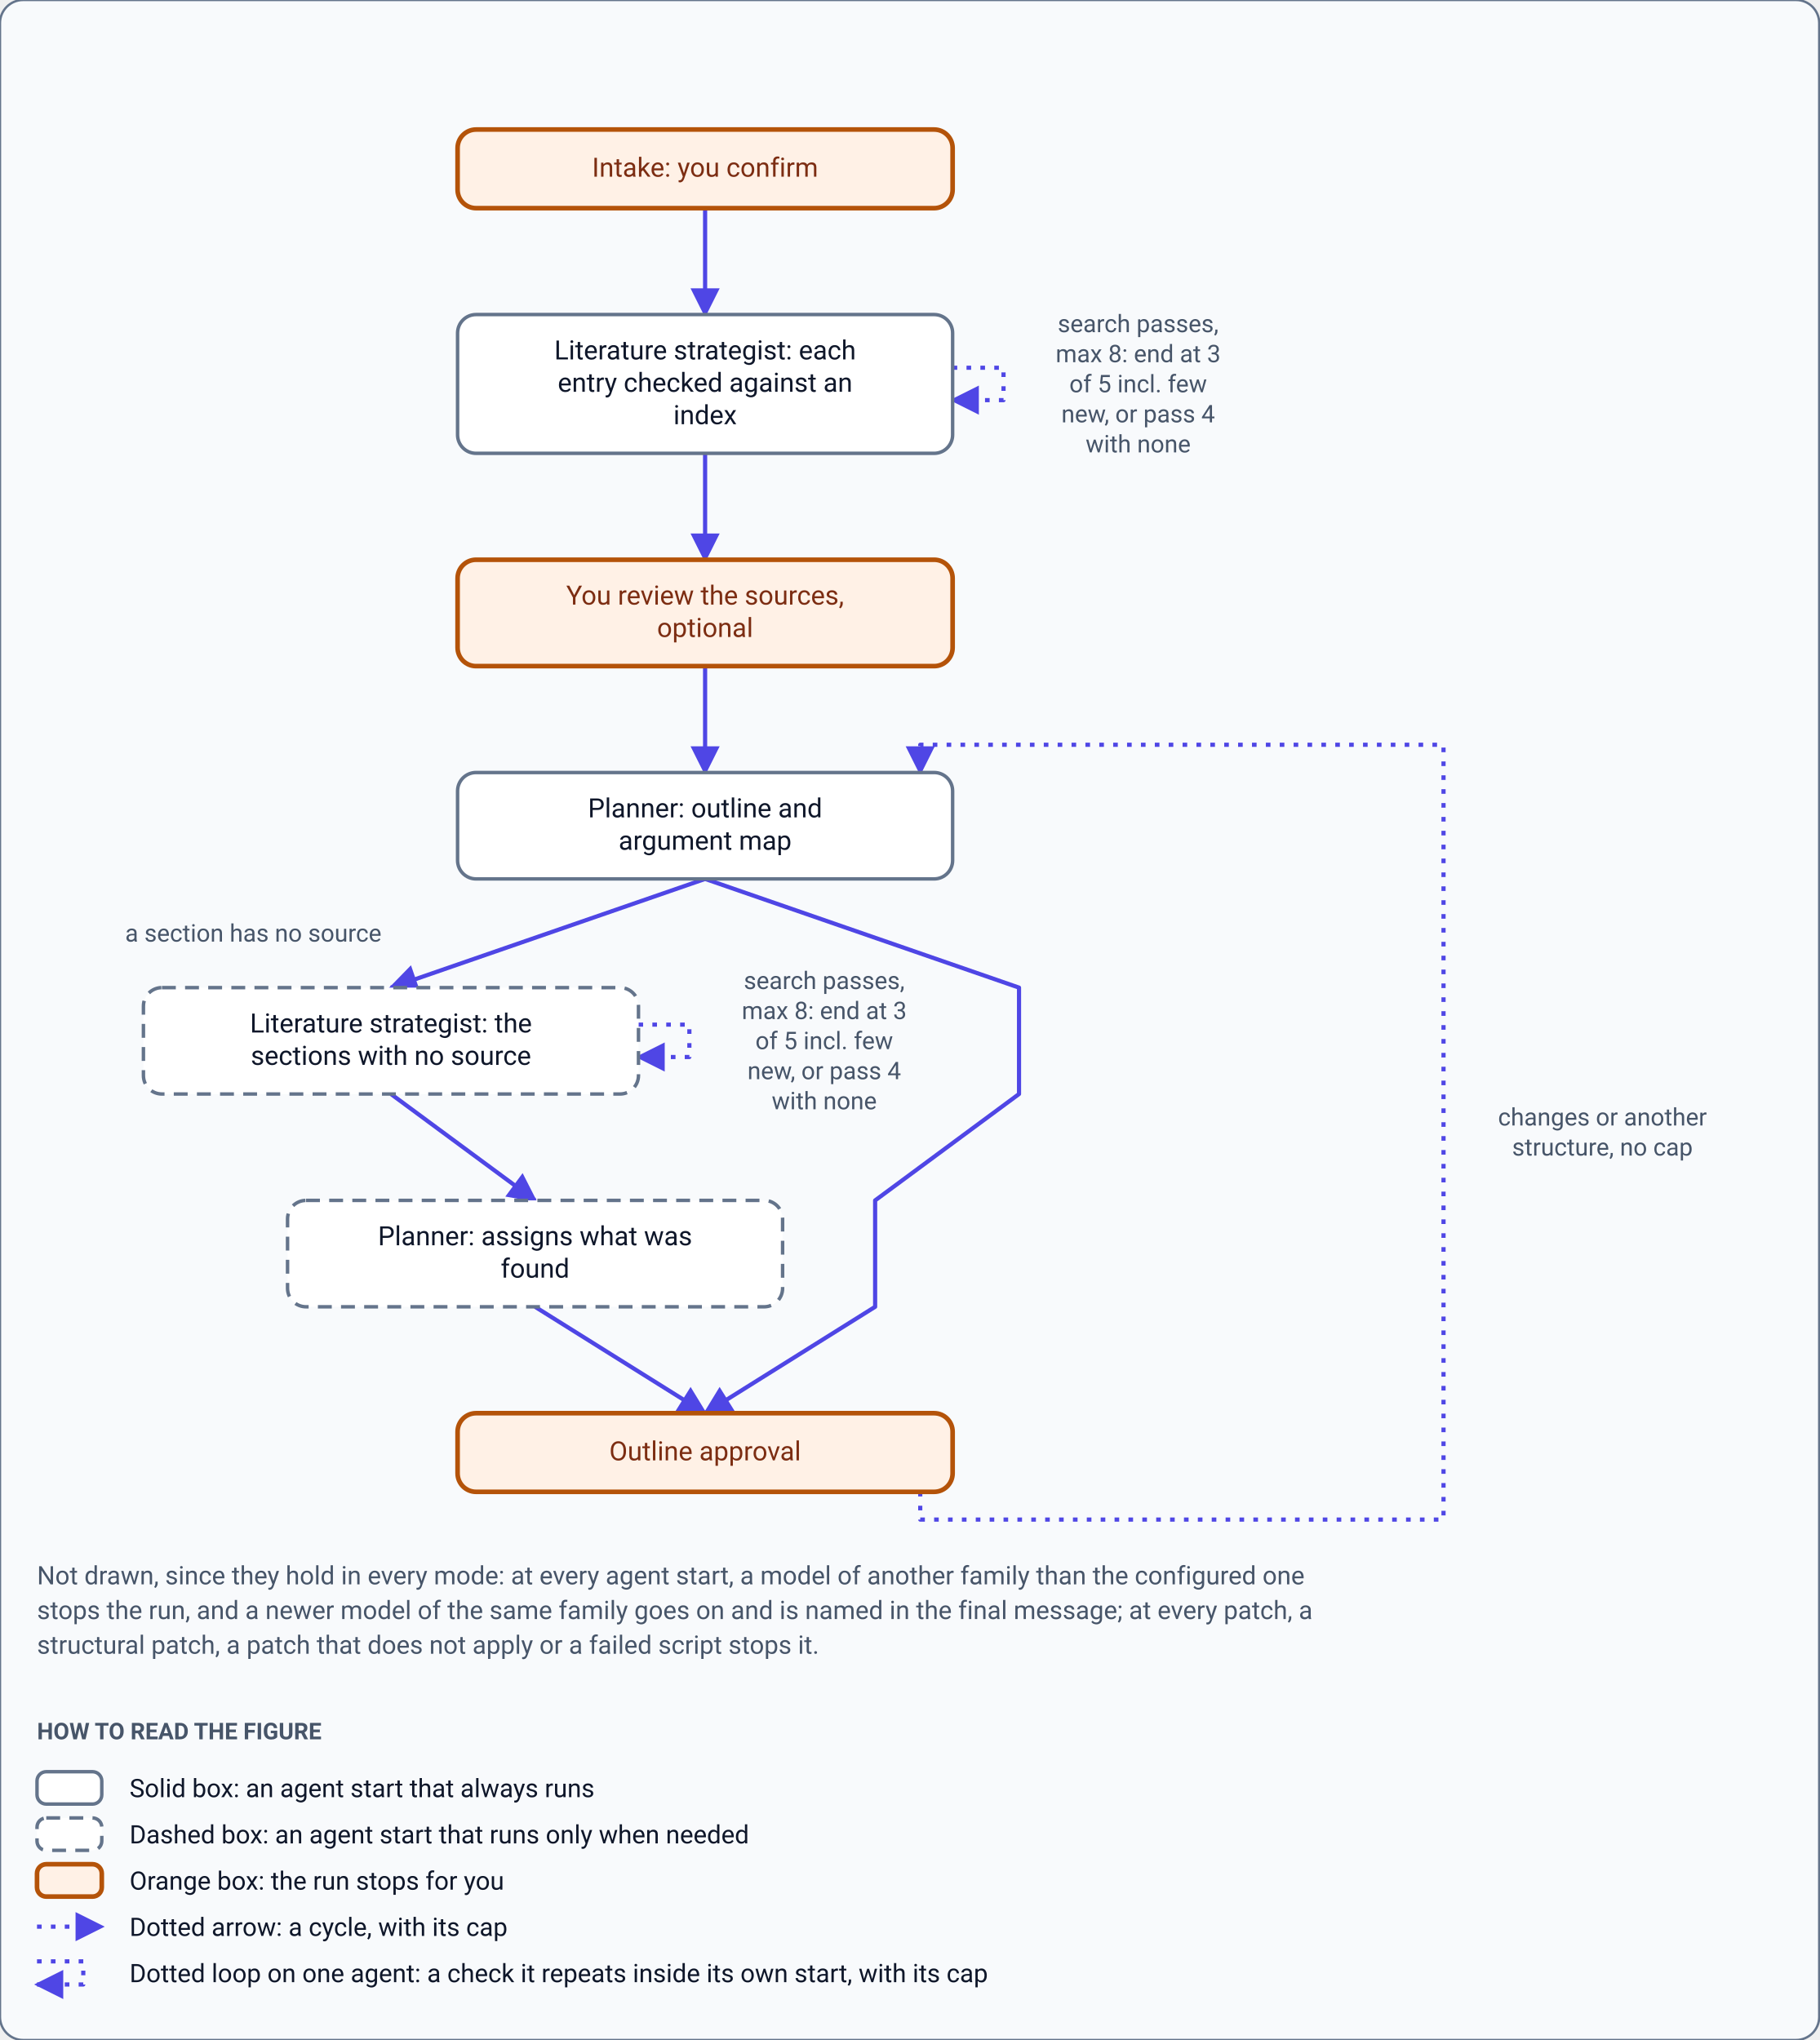
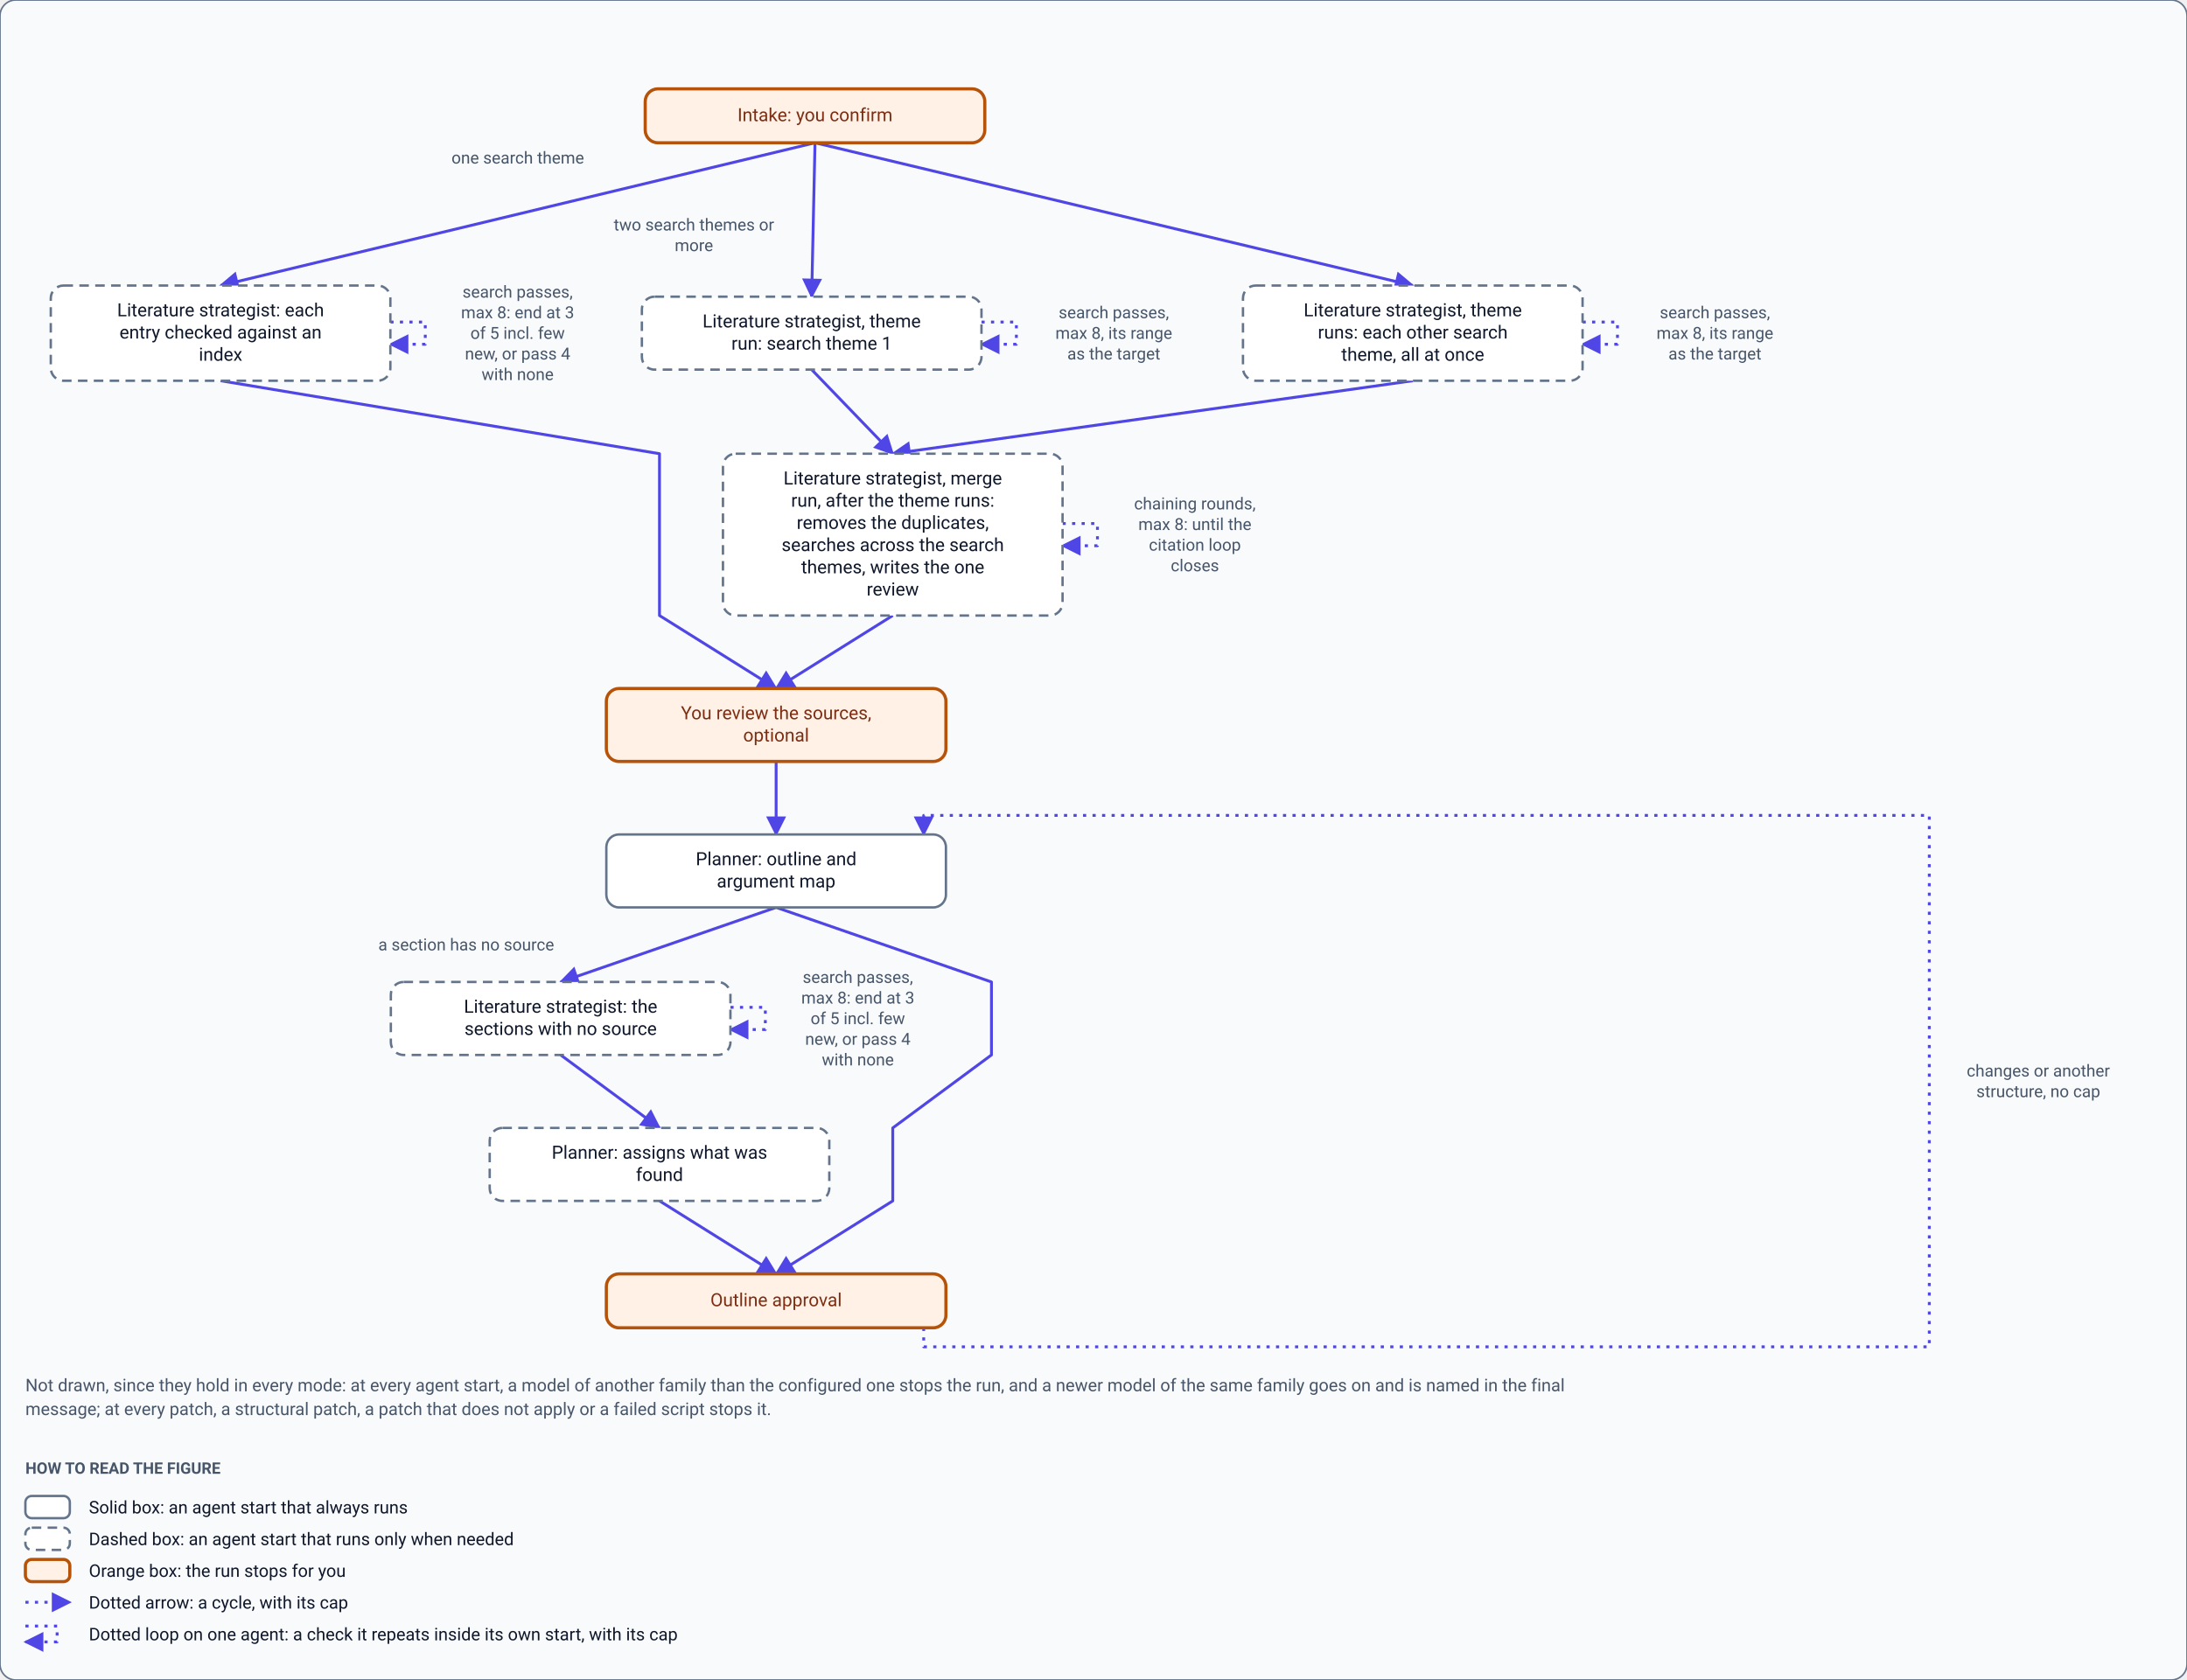
- <svg xmlns="http://www.w3.org/2000/svg" viewBox="0 0 786.4 882" width="786.4" height="882" role="img" aria-label="The outline-only mode of the paper skill. Boxes: Intake: you confirm (stop); Literature strategist: each entry checked against an index (agent); You review the sources, optional (stop); Planner: outline and argument map (agent); Literature strategist: the sections with no source (agent, only when needed); Planner: assigns what was found (agent, only when needed); Outline approval (stop).">
+ <svg xmlns="http://www.w3.org/2000/svg" viewBox="0 0 1378.2 1059" width="1378.2" height="1059" role="img" aria-label="The outline-only mode of the paper skill. Boxes: Intake: you confirm (stop); Literature strategist: each entry checked against an index (agent, only when needed); Literature strategist, theme run: search theme 1 (agent, only when needed); Literature strategist, theme runs: each other search theme, all at once (agent, only when needed); Literature strategist, merge run, after the theme runs: removes the duplicates, searches across the search themes, writes the one review (agent, only when needed); You review the sources, optional (stop); Planner: outline and argument map (agent); Literature strategist: the sections with no source (agent, only when needed); Planner: assigns what was found (agent, only when needed); Outline approval (stop).">
  <defs>
    <marker id="arrow" viewBox="0 0 10 10" refX="9" refY="5" markerWidth="7" markerHeight="7" orient="auto">
      <path d="M0,0 L10,5 L0,10 z" fill="#4f46e5" />
    </marker>
  </defs>
-   <rect x="0" y="0" width="786.4" height="882" rx="10" fill="#f8fafc" stroke="#64748b" />
-   <path d="M304.8,90 L304.8,136" fill="none" stroke="#4f46e5" stroke-width="1.8" marker-end="url(#arrow)" stroke-linejoin="round" />
-   <path d="M304.8,196 L304.8,242" fill="none" stroke="#4f46e5" stroke-width="1.8" marker-end="url(#arrow)" stroke-linejoin="round" />
-   <path d="M304.8,288 L304.8,334" fill="none" stroke="#4f46e5" stroke-width="1.8" marker-end="url(#arrow)" stroke-linejoin="round" />
-   <path d="M304.8,380 L169,427" fill="none" stroke="#4f46e5" stroke-width="1.8" marker-end="url(#arrow)" stroke-linejoin="round" />
-   <path d="M304.8,380 L440.5,427 L440.5,473 L378.3,519 L378.3,565 L304.8,611" fill="none" stroke="#4f46e5" stroke-width="1.8" marker-end="url(#arrow)" stroke-linejoin="round" />
-   <path d="M169,473 L231.3,519" fill="none" stroke="#4f46e5" stroke-width="1.8" marker-end="url(#arrow)" stroke-linejoin="round" />
-   <path d="M231.3,565 L304.8,611" fill="none" stroke="#4f46e5" stroke-width="1.8" marker-end="url(#arrow)" stroke-linejoin="round" />
-   <path d="M397.8,645 L397.8,657 L624,657 L624,322 L397.8,322 L397.8,334" fill="none" stroke="#4f46e5" stroke-width="1.8" stroke-dasharray="2 4" marker-end="url(#arrow)" stroke-linejoin="round" />
-   <path d="M411.8,159 L433.8,159 L433.8,173 L411.8,173" fill="none" stroke="#4f46e5" stroke-width="1.8" stroke-dasharray="2 4" marker-end="url(#arrow)" stroke-linejoin="round" />
-   <path d="M276,443 L298,443 L298,457 L276,457" fill="none" stroke="#4f46e5" stroke-width="1.8" stroke-dasharray="2 4" marker-end="url(#arrow)" stroke-linejoin="round" />
-   <rect x="197.8" y="56" width="214" height="34" rx="8" fill="#fff1e6" stroke="#b45309" stroke-width="2" />
-   <text x="304.8" y="76.4" font-family="ui-sans-serif, -apple-system, 'Segoe UI', Roboto, Helvetica, Arial, sans-serif" font-size="11.5" fill="#7c2d12" font-weight="400" text-anchor="middle">Intake: you confirm</text>
-   <rect x="197.8" y="136" width="214" height="60" rx="8" fill="#ffffff" stroke="#64748b" stroke-width="1.5" />
-   <text x="304.8" y="155.4" font-family="ui-sans-serif, -apple-system, 'Segoe UI', Roboto, Helvetica, Arial, sans-serif" font-size="11.5" fill="#0f172a" font-weight="400" text-anchor="middle">Literature strategist: each</text>
-   <text x="304.8" y="169.4" font-family="ui-sans-serif, -apple-system, 'Segoe UI', Roboto, Helvetica, Arial, sans-serif" font-size="11.5" fill="#0f172a" font-weight="400" text-anchor="middle">entry checked against an</text>
-   <text x="304.8" y="183.4" font-family="ui-sans-serif, -apple-system, 'Segoe UI', Roboto, Helvetica, Arial, sans-serif" font-size="11.5" fill="#0f172a" font-weight="400" text-anchor="middle">index</text>
-   <rect x="197.8" y="242" width="214" height="46" rx="8" fill="#fff1e6" stroke="#b45309" stroke-width="2" />
-   <text x="304.8" y="261.4" font-family="ui-sans-serif, -apple-system, 'Segoe UI', Roboto, Helvetica, Arial, sans-serif" font-size="11.5" fill="#7c2d12" font-weight="400" text-anchor="middle">You review the sources,</text>
-   <text x="304.8" y="275.4" font-family="ui-sans-serif, -apple-system, 'Segoe UI', Roboto, Helvetica, Arial, sans-serif" font-size="11.5" fill="#7c2d12" font-weight="400" text-anchor="middle">optional</text>
-   <rect x="197.8" y="334" width="214" height="46" rx="8" fill="#ffffff" stroke="#64748b" stroke-width="1.5" />
-   <text x="304.8" y="353.4" font-family="ui-sans-serif, -apple-system, 'Segoe UI', Roboto, Helvetica, Arial, sans-serif" font-size="11.5" fill="#0f172a" font-weight="400" text-anchor="middle">Planner: outline and</text>
-   <text x="304.8" y="367.4" font-family="ui-sans-serif, -apple-system, 'Segoe UI', Roboto, Helvetica, Arial, sans-serif" font-size="11.5" fill="#0f172a" font-weight="400" text-anchor="middle">argument map</text>
-   <rect x="62" y="427" width="214" height="46" rx="8" fill="#ffffff" stroke="#64748b" stroke-width="1.5" stroke-dasharray="6 4" />
-   <text x="169" y="446.4" font-family="ui-sans-serif, -apple-system, 'Segoe UI', Roboto, Helvetica, Arial, sans-serif" font-size="11.5" fill="#0f172a" font-weight="400" text-anchor="middle">Literature strategist: the</text>
-   <text x="169" y="460.4" font-family="ui-sans-serif, -apple-system, 'Segoe UI', Roboto, Helvetica, Arial, sans-serif" font-size="11.5" fill="#0f172a" font-weight="400" text-anchor="middle">sections with no source</text>
-   <rect x="124.3" y="519" width="214" height="46" rx="8" fill="#ffffff" stroke="#64748b" stroke-width="1.5" stroke-dasharray="6 4" />
-   <text x="231.3" y="538.4" font-family="ui-sans-serif, -apple-system, 'Segoe UI', Roboto, Helvetica, Arial, sans-serif" font-size="11.5" fill="#0f172a" font-weight="400" text-anchor="middle">Planner: assigns what was</text>
-   <text x="231.3" y="552.4" font-family="ui-sans-serif, -apple-system, 'Segoe UI', Roboto, Helvetica, Arial, sans-serif" font-size="11.5" fill="#0f172a" font-weight="400" text-anchor="middle">found</text>
-   <rect x="197.8" y="611" width="214" height="34" rx="8" fill="#fff1e6" stroke="#b45309" stroke-width="2" />
-   <text x="304.8" y="631.4" font-family="ui-sans-serif, -apple-system, 'Segoe UI', Roboto, Helvetica, Arial, sans-serif" font-size="11.5" fill="#7c2d12" font-weight="400" text-anchor="middle">Outline approval</text>
-   <text x="109.5" y="407.1" font-family="ui-sans-serif, -apple-system, 'Segoe UI', Roboto, Helvetica, Arial, sans-serif" font-size="10.5" fill="#475569" font-weight="400" text-anchor="middle" stroke="#f8fafc" stroke-width="4" stroke-linejoin="round" paint-order="stroke">a section has no source</text>
-   <text x="692.7" y="486.6" font-family="ui-sans-serif, -apple-system, 'Segoe UI', Roboto, Helvetica, Arial, sans-serif" font-size="10.5" fill="#475569" font-weight="400" text-anchor="middle" stroke="#f8fafc" stroke-width="4" stroke-linejoin="round" paint-order="stroke">changes or another</text>
-   <text x="692.7" y="499.6" font-family="ui-sans-serif, -apple-system, 'Segoe UI', Roboto, Helvetica, Arial, sans-serif" font-size="10.5" fill="#475569" font-weight="400" text-anchor="middle" stroke="#f8fafc" stroke-width="4" stroke-linejoin="round" paint-order="stroke">structure, no cap</text>
-   <text x="492" y="143.6" font-family="ui-sans-serif, -apple-system, 'Segoe UI', Roboto, Helvetica, Arial, sans-serif" font-size="10.5" fill="#475569" font-weight="400" text-anchor="middle" stroke="#f8fafc" stroke-width="4" stroke-linejoin="round" paint-order="stroke">search passes,</text>
-   <text x="492" y="156.6" font-family="ui-sans-serif, -apple-system, 'Segoe UI', Roboto, Helvetica, Arial, sans-serif" font-size="10.5" fill="#475569" font-weight="400" text-anchor="middle" stroke="#f8fafc" stroke-width="4" stroke-linejoin="round" paint-order="stroke">max 8: end at 3</text>
-   <text x="492" y="169.6" font-family="ui-sans-serif, -apple-system, 'Segoe UI', Roboto, Helvetica, Arial, sans-serif" font-size="10.5" fill="#475569" font-weight="400" text-anchor="middle" stroke="#f8fafc" stroke-width="4" stroke-linejoin="round" paint-order="stroke">of 5 incl. few</text>
-   <text x="492" y="182.6" font-family="ui-sans-serif, -apple-system, 'Segoe UI', Roboto, Helvetica, Arial, sans-serif" font-size="10.5" fill="#475569" font-weight="400" text-anchor="middle" stroke="#f8fafc" stroke-width="4" stroke-linejoin="round" paint-order="stroke">new, or pass 4</text>
-   <text x="492" y="195.6" font-family="ui-sans-serif, -apple-system, 'Segoe UI', Roboto, Helvetica, Arial, sans-serif" font-size="10.5" fill="#475569" font-weight="400" text-anchor="middle" stroke="#f8fafc" stroke-width="4" stroke-linejoin="round" paint-order="stroke">with none</text>
-   <text x="356.3" y="427.6" font-family="ui-sans-serif, -apple-system, 'Segoe UI', Roboto, Helvetica, Arial, sans-serif" font-size="10.5" fill="#475569" font-weight="400" text-anchor="middle" stroke="#f8fafc" stroke-width="4" stroke-linejoin="round" paint-order="stroke">search passes,</text>
-   <text x="356.3" y="440.6" font-family="ui-sans-serif, -apple-system, 'Segoe UI', Roboto, Helvetica, Arial, sans-serif" font-size="10.5" fill="#475569" font-weight="400" text-anchor="middle" stroke="#f8fafc" stroke-width="4" stroke-linejoin="round" paint-order="stroke">max 8: end at 3</text>
-   <text x="356.3" y="453.6" font-family="ui-sans-serif, -apple-system, 'Segoe UI', Roboto, Helvetica, Arial, sans-serif" font-size="10.5" fill="#475569" font-weight="400" text-anchor="middle" stroke="#f8fafc" stroke-width="4" stroke-linejoin="round" paint-order="stroke">of 5 incl. few</text>
-   <text x="356.3" y="466.6" font-family="ui-sans-serif, -apple-system, 'Segoe UI', Roboto, Helvetica, Arial, sans-serif" font-size="10.5" fill="#475569" font-weight="400" text-anchor="middle" stroke="#f8fafc" stroke-width="4" stroke-linejoin="round" paint-order="stroke">new, or pass 4</text>
-   <text x="356.3" y="479.6" font-family="ui-sans-serif, -apple-system, 'Segoe UI', Roboto, Helvetica, Arial, sans-serif" font-size="10.5" fill="#475569" font-weight="400" text-anchor="middle" stroke="#f8fafc" stroke-width="4" stroke-linejoin="round" paint-order="stroke">with none</text>
-   <text x="16" y="685" font-family="ui-sans-serif, -apple-system, 'Segoe UI', Roboto, Helvetica, Arial, sans-serif" font-size="11" fill="#475569" font-weight="400" text-anchor="start">Not drawn, since they hold in every mode: at every agent start, a model of another family than the configured one</text>
-   <text x="16" y="700" font-family="ui-sans-serif, -apple-system, 'Segoe UI', Roboto, Helvetica, Arial, sans-serif" font-size="11" fill="#475569" font-weight="400" text-anchor="start">stops the run, and a newer model of the same family goes on and is named in the final message; at every patch, a</text>
-   <text x="16" y="715" font-family="ui-sans-serif, -apple-system, 'Segoe UI', Roboto, Helvetica, Arial, sans-serif" font-size="11" fill="#475569" font-weight="400" text-anchor="start">structural patch, a patch that does not apply or a failed script stops it.</text>
-   <text x="16" y="752" font-family="ui-sans-serif, -apple-system, 'Segoe UI', Roboto, Helvetica, Arial, sans-serif" font-size="10" fill="#475569" font-weight="700" text-anchor="start">HOW TO READ THE FIGURE</text>
-   <rect x="16" y="766" width="28" height="14" rx="4" fill="#ffffff" stroke="#64748b" stroke-width="1.5" />
-   <text x="56" y="777" font-family="ui-sans-serif, -apple-system, 'Segoe UI', Roboto, Helvetica, Arial, sans-serif" font-size="11" fill="#0f172a" font-weight="400" text-anchor="start">Solid box: an agent start that always runs</text>
-   <rect x="16" y="786" width="28" height="14" rx="4" fill="#ffffff" stroke="#64748b" stroke-width="1.5" stroke-dasharray="6 4" />
-   <text x="56" y="797" font-family="ui-sans-serif, -apple-system, 'Segoe UI', Roboto, Helvetica, Arial, sans-serif" font-size="11" fill="#0f172a" font-weight="400" text-anchor="start">Dashed box: an agent start that runs only when needed</text>
-   <rect x="16" y="806" width="28" height="14" rx="4" fill="#fff1e6" stroke="#b45309" stroke-width="2" />
-   <text x="56" y="817" font-family="ui-sans-serif, -apple-system, 'Segoe UI', Roboto, Helvetica, Arial, sans-serif" font-size="11" fill="#0f172a" font-weight="400" text-anchor="start">Orange box: the run stops for you</text>
-   <path d="M16,833 L44,833" fill="none" stroke="#4f46e5" stroke-width="1.8" stroke-dasharray="2 4" marker-end="url(#arrow)" stroke-linejoin="round" />
-   <text x="56" y="837" font-family="ui-sans-serif, -apple-system, 'Segoe UI', Roboto, Helvetica, Arial, sans-serif" font-size="11" fill="#0f172a" font-weight="400" text-anchor="start">Dotted arrow: a cycle, with its cap</text>
-   <path d="M16,848 L36,848 L36,858 L16,858" fill="none" stroke="#4f46e5" stroke-width="1.8" stroke-dasharray="2 4" marker-end="url(#arrow)" stroke-linejoin="round" />
-   <text x="56" y="857" font-family="ui-sans-serif, -apple-system, 'Segoe UI', Roboto, Helvetica, Arial, sans-serif" font-size="11" fill="#0f172a" font-weight="400" text-anchor="start">Dotted loop on one agent: a check it repeats inside its own start, with its cap</text>
+   <rect x="0" y="0" width="1378.2" height="1059" rx="10" fill="#f8fafc" stroke="#64748b" />
+   <path d="M513.6,90 L139,180" fill="none" stroke="#4f46e5" stroke-width="1.8" marker-end="url(#arrow)" stroke-linejoin="round" />
+   <path d="M513.6,90 L511.5,187" fill="none" stroke="#4f46e5" stroke-width="1.8" marker-end="url(#arrow)" stroke-linejoin="round" />
+   <path d="M513.6,90 L890.3,180" fill="none" stroke="#4f46e5" stroke-width="1.8" marker-end="url(#arrow)" stroke-linejoin="round" />
+   <path d="M139,240 L415.6,286 L415.6,388 L489.1,434" fill="none" stroke="#4f46e5" stroke-width="1.8" marker-end="url(#arrow)" stroke-linejoin="round" />
+   <path d="M511.5,233 L562.6,286" fill="none" stroke="#4f46e5" stroke-width="1.8" marker-end="url(#arrow)" stroke-linejoin="round" />
+   <path d="M890.3,240 L562.6,286" fill="none" stroke="#4f46e5" stroke-width="1.8" marker-end="url(#arrow)" stroke-linejoin="round" />
+   <path d="M562.6,388 L489.1,434" fill="none" stroke="#4f46e5" stroke-width="1.8" marker-end="url(#arrow)" stroke-linejoin="round" />
+   <path d="M489.1,480 L489.1,526" fill="none" stroke="#4f46e5" stroke-width="1.8" marker-end="url(#arrow)" stroke-linejoin="round" />
+   <path d="M489.1,572 L353.3,619" fill="none" stroke="#4f46e5" stroke-width="1.8" marker-end="url(#arrow)" stroke-linejoin="round" />
+   <path d="M489.1,572 L624.8,619 L624.8,665 L562.6,711 L562.6,757 L489.1,803" fill="none" stroke="#4f46e5" stroke-width="1.8" marker-end="url(#arrow)" stroke-linejoin="round" />
+   <path d="M353.3,665 L415.6,711" fill="none" stroke="#4f46e5" stroke-width="1.8" marker-end="url(#arrow)" stroke-linejoin="round" />
+   <path d="M415.6,757 L489.1,803" fill="none" stroke="#4f46e5" stroke-width="1.8" marker-end="url(#arrow)" stroke-linejoin="round" />
+   <path d="M582.1,837 L582.1,849 L1215.8,849 L1215.8,514 L582.1,514 L582.1,526" fill="none" stroke="#4f46e5" stroke-width="1.8" stroke-dasharray="2 4" marker-end="url(#arrow)" stroke-linejoin="round" />
+   <path d="M246,203 L268,203 L268,217 L246,217" fill="none" stroke="#4f46e5" stroke-width="1.8" stroke-dasharray="2 4" marker-end="url(#arrow)" stroke-linejoin="round" />
+   <path d="M618.5,203 L640.5,203 L640.5,217 L618.5,217" fill="none" stroke="#4f46e5" stroke-width="1.8" stroke-dasharray="2 4" marker-end="url(#arrow)" stroke-linejoin="round" />
+   <path d="M997.3,203 L1019.3,203 L1019.3,217 L997.3,217" fill="none" stroke="#4f46e5" stroke-width="1.8" stroke-dasharray="2 4" marker-end="url(#arrow)" stroke-linejoin="round" />
+   <path d="M669.6,330 L691.6,330 L691.6,344 L669.6,344" fill="none" stroke="#4f46e5" stroke-width="1.8" stroke-dasharray="2 4" marker-end="url(#arrow)" stroke-linejoin="round" />
+   <path d="M460.3,635 L482.3,635 L482.3,649 L460.3,649" fill="none" stroke="#4f46e5" stroke-width="1.8" stroke-dasharray="2 4" marker-end="url(#arrow)" stroke-linejoin="round" />
+   <rect x="406.6" y="56" width="214" height="34" rx="8" fill="#fff1e6" stroke="#b45309" stroke-width="2" />
+   <text x="513.6" y="76.4" font-family="ui-sans-serif, -apple-system, 'Segoe UI', Roboto, Helvetica, Arial, sans-serif" font-size="11.5" fill="#7c2d12" font-weight="400" text-anchor="middle">Intake: you confirm</text>
+   <rect x="32" y="180" width="214" height="60" rx="8" fill="#ffffff" stroke="#64748b" stroke-width="1.5" stroke-dasharray="6 4" />
+   <text x="139" y="199.4" font-family="ui-sans-serif, -apple-system, 'Segoe UI', Roboto, Helvetica, Arial, sans-serif" font-size="11.5" fill="#0f172a" font-weight="400" text-anchor="middle">Literature strategist: each</text>
+   <text x="139" y="213.4" font-family="ui-sans-serif, -apple-system, 'Segoe UI', Roboto, Helvetica, Arial, sans-serif" font-size="11.5" fill="#0f172a" font-weight="400" text-anchor="middle">entry checked against an</text>
+   <text x="139" y="227.4" font-family="ui-sans-serif, -apple-system, 'Segoe UI', Roboto, Helvetica, Arial, sans-serif" font-size="11.5" fill="#0f172a" font-weight="400" text-anchor="middle">index</text>
+   <rect x="404.5" y="187" width="214" height="46" rx="8" fill="#ffffff" stroke="#64748b" stroke-width="1.5" stroke-dasharray="6 4" />
+   <text x="511.5" y="206.4" font-family="ui-sans-serif, -apple-system, 'Segoe UI', Roboto, Helvetica, Arial, sans-serif" font-size="11.5" fill="#0f172a" font-weight="400" text-anchor="middle">Literature strategist, theme</text>
+   <text x="511.5" y="220.4" font-family="ui-sans-serif, -apple-system, 'Segoe UI', Roboto, Helvetica, Arial, sans-serif" font-size="11.5" fill="#0f172a" font-weight="400" text-anchor="middle">run: search theme 1</text>
+   <rect x="783.3" y="180" width="214" height="60" rx="8" fill="#ffffff" stroke="#64748b" stroke-width="1.5" stroke-dasharray="6 4" />
+   <text x="890.3" y="199.4" font-family="ui-sans-serif, -apple-system, 'Segoe UI', Roboto, Helvetica, Arial, sans-serif" font-size="11.5" fill="#0f172a" font-weight="400" text-anchor="middle">Literature strategist, theme</text>
+   <text x="890.3" y="213.4" font-family="ui-sans-serif, -apple-system, 'Segoe UI', Roboto, Helvetica, Arial, sans-serif" font-size="11.5" fill="#0f172a" font-weight="400" text-anchor="middle">runs: each other search</text>
+   <text x="890.3" y="227.4" font-family="ui-sans-serif, -apple-system, 'Segoe UI', Roboto, Helvetica, Arial, sans-serif" font-size="11.5" fill="#0f172a" font-weight="400" text-anchor="middle">theme, all at once</text>
+   <rect x="455.6" y="286" width="214" height="102" rx="8" fill="#ffffff" stroke="#64748b" stroke-width="1.5" stroke-dasharray="6 4" />
+   <text x="562.6" y="305.4" font-family="ui-sans-serif, -apple-system, 'Segoe UI', Roboto, Helvetica, Arial, sans-serif" font-size="11.5" fill="#0f172a" font-weight="400" text-anchor="middle">Literature strategist, merge</text>
+   <text x="562.6" y="319.4" font-family="ui-sans-serif, -apple-system, 'Segoe UI', Roboto, Helvetica, Arial, sans-serif" font-size="11.5" fill="#0f172a" font-weight="400" text-anchor="middle">run, after the theme runs:</text>
+   <text x="562.6" y="333.4" font-family="ui-sans-serif, -apple-system, 'Segoe UI', Roboto, Helvetica, Arial, sans-serif" font-size="11.5" fill="#0f172a" font-weight="400" text-anchor="middle">removes the duplicates,</text>
+   <text x="562.6" y="347.4" font-family="ui-sans-serif, -apple-system, 'Segoe UI', Roboto, Helvetica, Arial, sans-serif" font-size="11.5" fill="#0f172a" font-weight="400" text-anchor="middle">searches across the search</text>
+   <text x="562.6" y="361.4" font-family="ui-sans-serif, -apple-system, 'Segoe UI', Roboto, Helvetica, Arial, sans-serif" font-size="11.5" fill="#0f172a" font-weight="400" text-anchor="middle">themes, writes the one</text>
+   <text x="562.6" y="375.4" font-family="ui-sans-serif, -apple-system, 'Segoe UI', Roboto, Helvetica, Arial, sans-serif" font-size="11.5" fill="#0f172a" font-weight="400" text-anchor="middle">review</text>
+   <rect x="382.1" y="434" width="214" height="46" rx="8" fill="#fff1e6" stroke="#b45309" stroke-width="2" />
+   <text x="489.1" y="453.4" font-family="ui-sans-serif, -apple-system, 'Segoe UI', Roboto, Helvetica, Arial, sans-serif" font-size="11.5" fill="#7c2d12" font-weight="400" text-anchor="middle">You review the sources,</text>
+   <text x="489.1" y="467.4" font-family="ui-sans-serif, -apple-system, 'Segoe UI', Roboto, Helvetica, Arial, sans-serif" font-size="11.5" fill="#7c2d12" font-weight="400" text-anchor="middle">optional</text>
+   <rect x="382.1" y="526" width="214" height="46" rx="8" fill="#ffffff" stroke="#64748b" stroke-width="1.5" />
+   <text x="489.1" y="545.4" font-family="ui-sans-serif, -apple-system, 'Segoe UI', Roboto, Helvetica, Arial, sans-serif" font-size="11.5" fill="#0f172a" font-weight="400" text-anchor="middle">Planner: outline and</text>
+   <text x="489.1" y="559.4" font-family="ui-sans-serif, -apple-system, 'Segoe UI', Roboto, Helvetica, Arial, sans-serif" font-size="11.5" fill="#0f172a" font-weight="400" text-anchor="middle">argument map</text>
+   <rect x="246.3" y="619" width="214" height="46" rx="8" fill="#ffffff" stroke="#64748b" stroke-width="1.5" stroke-dasharray="6 4" />
+   <text x="353.3" y="638.4" font-family="ui-sans-serif, -apple-system, 'Segoe UI', Roboto, Helvetica, Arial, sans-serif" font-size="11.5" fill="#0f172a" font-weight="400" text-anchor="middle">Literature strategist: the</text>
+   <text x="353.3" y="652.4" font-family="ui-sans-serif, -apple-system, 'Segoe UI', Roboto, Helvetica, Arial, sans-serif" font-size="11.5" fill="#0f172a" font-weight="400" text-anchor="middle">sections with no source</text>
+   <rect x="308.6" y="711" width="214" height="46" rx="8" fill="#ffffff" stroke="#64748b" stroke-width="1.5" stroke-dasharray="6 4" />
+   <text x="415.6" y="730.4" font-family="ui-sans-serif, -apple-system, 'Segoe UI', Roboto, Helvetica, Arial, sans-serif" font-size="11.5" fill="#0f172a" font-weight="400" text-anchor="middle">Planner: assigns what was</text>
+   <text x="415.6" y="744.4" font-family="ui-sans-serif, -apple-system, 'Segoe UI', Roboto, Helvetica, Arial, sans-serif" font-size="11.5" fill="#0f172a" font-weight="400" text-anchor="middle">found</text>
+   <rect x="382.1" y="803" width="214" height="34" rx="8" fill="#fff1e6" stroke="#b45309" stroke-width="2" />
+   <text x="489.1" y="823.4" font-family="ui-sans-serif, -apple-system, 'Segoe UI', Roboto, Helvetica, Arial, sans-serif" font-size="11.5" fill="#7c2d12" font-weight="400" text-anchor="middle">Outline approval</text>
+   <text x="326.3" y="103.1" font-family="ui-sans-serif, -apple-system, 'Segoe UI', Roboto, Helvetica, Arial, sans-serif" font-size="10.5" fill="#475569" font-weight="400" text-anchor="middle" stroke="#f8fafc" stroke-width="4" stroke-linejoin="round" paint-order="stroke">one search theme</text>
+   <text x="437.3" y="145.3" font-family="ui-sans-serif, -apple-system, 'Segoe UI', Roboto, Helvetica, Arial, sans-serif" font-size="10.5" fill="#475569" font-weight="400" text-anchor="middle" stroke="#f8fafc" stroke-width="4" stroke-linejoin="round" paint-order="stroke">two search themes or</text>
+   <text x="437.3" y="158.3" font-family="ui-sans-serif, -apple-system, 'Segoe UI', Roboto, Helvetica, Arial, sans-serif" font-size="10.5" fill="#475569" font-weight="400" text-anchor="middle" stroke="#f8fafc" stroke-width="4" stroke-linejoin="round" paint-order="stroke">more</text>
+   <text x="293.8" y="599.1" font-family="ui-sans-serif, -apple-system, 'Segoe UI', Roboto, Helvetica, Arial, sans-serif" font-size="10.5" fill="#475569" font-weight="400" text-anchor="middle" stroke="#f8fafc" stroke-width="4" stroke-linejoin="round" paint-order="stroke">a section has no source</text>
+   <text x="1284.5" y="678.6" font-family="ui-sans-serif, -apple-system, 'Segoe UI', Roboto, Helvetica, Arial, sans-serif" font-size="10.5" fill="#475569" font-weight="400" text-anchor="middle" stroke="#f8fafc" stroke-width="4" stroke-linejoin="round" paint-order="stroke">changes or another</text>
+   <text x="1284.5" y="691.6" font-family="ui-sans-serif, -apple-system, 'Segoe UI', Roboto, Helvetica, Arial, sans-serif" font-size="10.5" fill="#475569" font-weight="400" text-anchor="middle" stroke="#f8fafc" stroke-width="4" stroke-linejoin="round" paint-order="stroke">structure, no cap</text>
+   <text x="326.2" y="187.6" font-family="ui-sans-serif, -apple-system, 'Segoe UI', Roboto, Helvetica, Arial, sans-serif" font-size="10.5" fill="#475569" font-weight="400" text-anchor="middle" stroke="#f8fafc" stroke-width="4" stroke-linejoin="round" paint-order="stroke">search passes,</text>
+   <text x="326.2" y="200.6" font-family="ui-sans-serif, -apple-system, 'Segoe UI', Roboto, Helvetica, Arial, sans-serif" font-size="10.5" fill="#475569" font-weight="400" text-anchor="middle" stroke="#f8fafc" stroke-width="4" stroke-linejoin="round" paint-order="stroke">max 8: end at 3</text>
+   <text x="326.2" y="213.6" font-family="ui-sans-serif, -apple-system, 'Segoe UI', Roboto, Helvetica, Arial, sans-serif" font-size="10.5" fill="#475569" font-weight="400" text-anchor="middle" stroke="#f8fafc" stroke-width="4" stroke-linejoin="round" paint-order="stroke">of 5 incl. few</text>
+   <text x="326.2" y="226.6" font-family="ui-sans-serif, -apple-system, 'Segoe UI', Roboto, Helvetica, Arial, sans-serif" font-size="10.5" fill="#475569" font-weight="400" text-anchor="middle" stroke="#f8fafc" stroke-width="4" stroke-linejoin="round" paint-order="stroke">new, or pass 4</text>
+   <text x="326.2" y="239.6" font-family="ui-sans-serif, -apple-system, 'Segoe UI', Roboto, Helvetica, Arial, sans-serif" font-size="10.5" fill="#475569" font-weight="400" text-anchor="middle" stroke="#f8fafc" stroke-width="4" stroke-linejoin="round" paint-order="stroke">with none</text>
+   <text x="701.9" y="200.6" font-family="ui-sans-serif, -apple-system, 'Segoe UI', Roboto, Helvetica, Arial, sans-serif" font-size="10.5" fill="#475569" font-weight="400" text-anchor="middle" stroke="#f8fafc" stroke-width="4" stroke-linejoin="round" paint-order="stroke">search passes,</text>
+   <text x="701.9" y="213.6" font-family="ui-sans-serif, -apple-system, 'Segoe UI', Roboto, Helvetica, Arial, sans-serif" font-size="10.5" fill="#475569" font-weight="400" text-anchor="middle" stroke="#f8fafc" stroke-width="4" stroke-linejoin="round" paint-order="stroke">max 8, its range</text>
+   <text x="701.9" y="226.6" font-family="ui-sans-serif, -apple-system, 'Segoe UI', Roboto, Helvetica, Arial, sans-serif" font-size="10.5" fill="#475569" font-weight="400" text-anchor="middle" stroke="#f8fafc" stroke-width="4" stroke-linejoin="round" paint-order="stroke">as the target</text>
+   <text x="1080.7" y="200.6" font-family="ui-sans-serif, -apple-system, 'Segoe UI', Roboto, Helvetica, Arial, sans-serif" font-size="10.5" fill="#475569" font-weight="400" text-anchor="middle" stroke="#f8fafc" stroke-width="4" stroke-linejoin="round" paint-order="stroke">search passes,</text>
+   <text x="1080.7" y="213.6" font-family="ui-sans-serif, -apple-system, 'Segoe UI', Roboto, Helvetica, Arial, sans-serif" font-size="10.5" fill="#475569" font-weight="400" text-anchor="middle" stroke="#f8fafc" stroke-width="4" stroke-linejoin="round" paint-order="stroke">max 8, its range</text>
+   <text x="1080.7" y="226.6" font-family="ui-sans-serif, -apple-system, 'Segoe UI', Roboto, Helvetica, Arial, sans-serif" font-size="10.5" fill="#475569" font-weight="400" text-anchor="middle" stroke="#f8fafc" stroke-width="4" stroke-linejoin="round" paint-order="stroke">as the target</text>
+   <text x="753" y="321.1" font-family="ui-sans-serif, -apple-system, 'Segoe UI', Roboto, Helvetica, Arial, sans-serif" font-size="10.5" fill="#475569" font-weight="400" text-anchor="middle" stroke="#f8fafc" stroke-width="4" stroke-linejoin="round" paint-order="stroke">chaining rounds,</text>
+   <text x="753" y="334.1" font-family="ui-sans-serif, -apple-system, 'Segoe UI', Roboto, Helvetica, Arial, sans-serif" font-size="10.5" fill="#475569" font-weight="400" text-anchor="middle" stroke="#f8fafc" stroke-width="4" stroke-linejoin="round" paint-order="stroke">max 8: until the</text>
+   <text x="753" y="347.1" font-family="ui-sans-serif, -apple-system, 'Segoe UI', Roboto, Helvetica, Arial, sans-serif" font-size="10.5" fill="#475569" font-weight="400" text-anchor="middle" stroke="#f8fafc" stroke-width="4" stroke-linejoin="round" paint-order="stroke">citation loop</text>
+   <text x="753" y="360.1" font-family="ui-sans-serif, -apple-system, 'Segoe UI', Roboto, Helvetica, Arial, sans-serif" font-size="10.5" fill="#475569" font-weight="400" text-anchor="middle" stroke="#f8fafc" stroke-width="4" stroke-linejoin="round" paint-order="stroke">closes</text>
+   <text x="540.6" y="619.6" font-family="ui-sans-serif, -apple-system, 'Segoe UI', Roboto, Helvetica, Arial, sans-serif" font-size="10.5" fill="#475569" font-weight="400" text-anchor="middle" stroke="#f8fafc" stroke-width="4" stroke-linejoin="round" paint-order="stroke">search passes,</text>
+   <text x="540.6" y="632.6" font-family="ui-sans-serif, -apple-system, 'Segoe UI', Roboto, Helvetica, Arial, sans-serif" font-size="10.5" fill="#475569" font-weight="400" text-anchor="middle" stroke="#f8fafc" stroke-width="4" stroke-linejoin="round" paint-order="stroke">max 8: end at 3</text>
+   <text x="540.6" y="645.6" font-family="ui-sans-serif, -apple-system, 'Segoe UI', Roboto, Helvetica, Arial, sans-serif" font-size="10.5" fill="#475569" font-weight="400" text-anchor="middle" stroke="#f8fafc" stroke-width="4" stroke-linejoin="round" paint-order="stroke">of 5 incl. few</text>
+   <text x="540.6" y="658.6" font-family="ui-sans-serif, -apple-system, 'Segoe UI', Roboto, Helvetica, Arial, sans-serif" font-size="10.5" fill="#475569" font-weight="400" text-anchor="middle" stroke="#f8fafc" stroke-width="4" stroke-linejoin="round" paint-order="stroke">new, or pass 4</text>
+   <text x="540.6" y="671.6" font-family="ui-sans-serif, -apple-system, 'Segoe UI', Roboto, Helvetica, Arial, sans-serif" font-size="10.5" fill="#475569" font-weight="400" text-anchor="middle" stroke="#f8fafc" stroke-width="4" stroke-linejoin="round" paint-order="stroke">with none</text>
+   <text x="16" y="877" font-family="ui-sans-serif, -apple-system, 'Segoe UI', Roboto, Helvetica, Arial, sans-serif" font-size="11" fill="#475569" font-weight="400" text-anchor="start">Not drawn, since they hold in every mode: at every agent start, a model of another family than the configured one stops the run, and a newer model of the same family goes on and is named in the final</text>
+   <text x="16" y="892" font-family="ui-sans-serif, -apple-system, 'Segoe UI', Roboto, Helvetica, Arial, sans-serif" font-size="11" fill="#475569" font-weight="400" text-anchor="start">message; at every patch, a structural patch, a patch that does not apply or a failed script stops it.</text>
+   <text x="16" y="929" font-family="ui-sans-serif, -apple-system, 'Segoe UI', Roboto, Helvetica, Arial, sans-serif" font-size="10" fill="#475569" font-weight="700" text-anchor="start">HOW TO READ THE FIGURE</text>
+   <rect x="16" y="943" width="28" height="14" rx="4" fill="#ffffff" stroke="#64748b" stroke-width="1.5" />
+   <text x="56" y="954" font-family="ui-sans-serif, -apple-system, 'Segoe UI', Roboto, Helvetica, Arial, sans-serif" font-size="11" fill="#0f172a" font-weight="400" text-anchor="start">Solid box: an agent start that always runs</text>
+   <rect x="16" y="963" width="28" height="14" rx="4" fill="#ffffff" stroke="#64748b" stroke-width="1.5" stroke-dasharray="6 4" />
+   <text x="56" y="974" font-family="ui-sans-serif, -apple-system, 'Segoe UI', Roboto, Helvetica, Arial, sans-serif" font-size="11" fill="#0f172a" font-weight="400" text-anchor="start">Dashed box: an agent start that runs only when needed</text>
+   <rect x="16" y="983" width="28" height="14" rx="4" fill="#fff1e6" stroke="#b45309" stroke-width="2" />
+   <text x="56" y="994" font-family="ui-sans-serif, -apple-system, 'Segoe UI', Roboto, Helvetica, Arial, sans-serif" font-size="11" fill="#0f172a" font-weight="400" text-anchor="start">Orange box: the run stops for you</text>
+   <path d="M16,1010 L44,1010" fill="none" stroke="#4f46e5" stroke-width="1.8" stroke-dasharray="2 4" marker-end="url(#arrow)" stroke-linejoin="round" />
+   <text x="56" y="1014" font-family="ui-sans-serif, -apple-system, 'Segoe UI', Roboto, Helvetica, Arial, sans-serif" font-size="11" fill="#0f172a" font-weight="400" text-anchor="start">Dotted arrow: a cycle, with its cap</text>
+   <path d="M16,1025 L36,1025 L36,1035 L16,1035" fill="none" stroke="#4f46e5" stroke-width="1.8" stroke-dasharray="2 4" marker-end="url(#arrow)" stroke-linejoin="round" />
+   <text x="56" y="1034" font-family="ui-sans-serif, -apple-system, 'Segoe UI', Roboto, Helvetica, Arial, sans-serif" font-size="11" fill="#0f172a" font-weight="400" text-anchor="start">Dotted loop on one agent: a check it repeats inside its own start, with its cap</text>
</svg>
